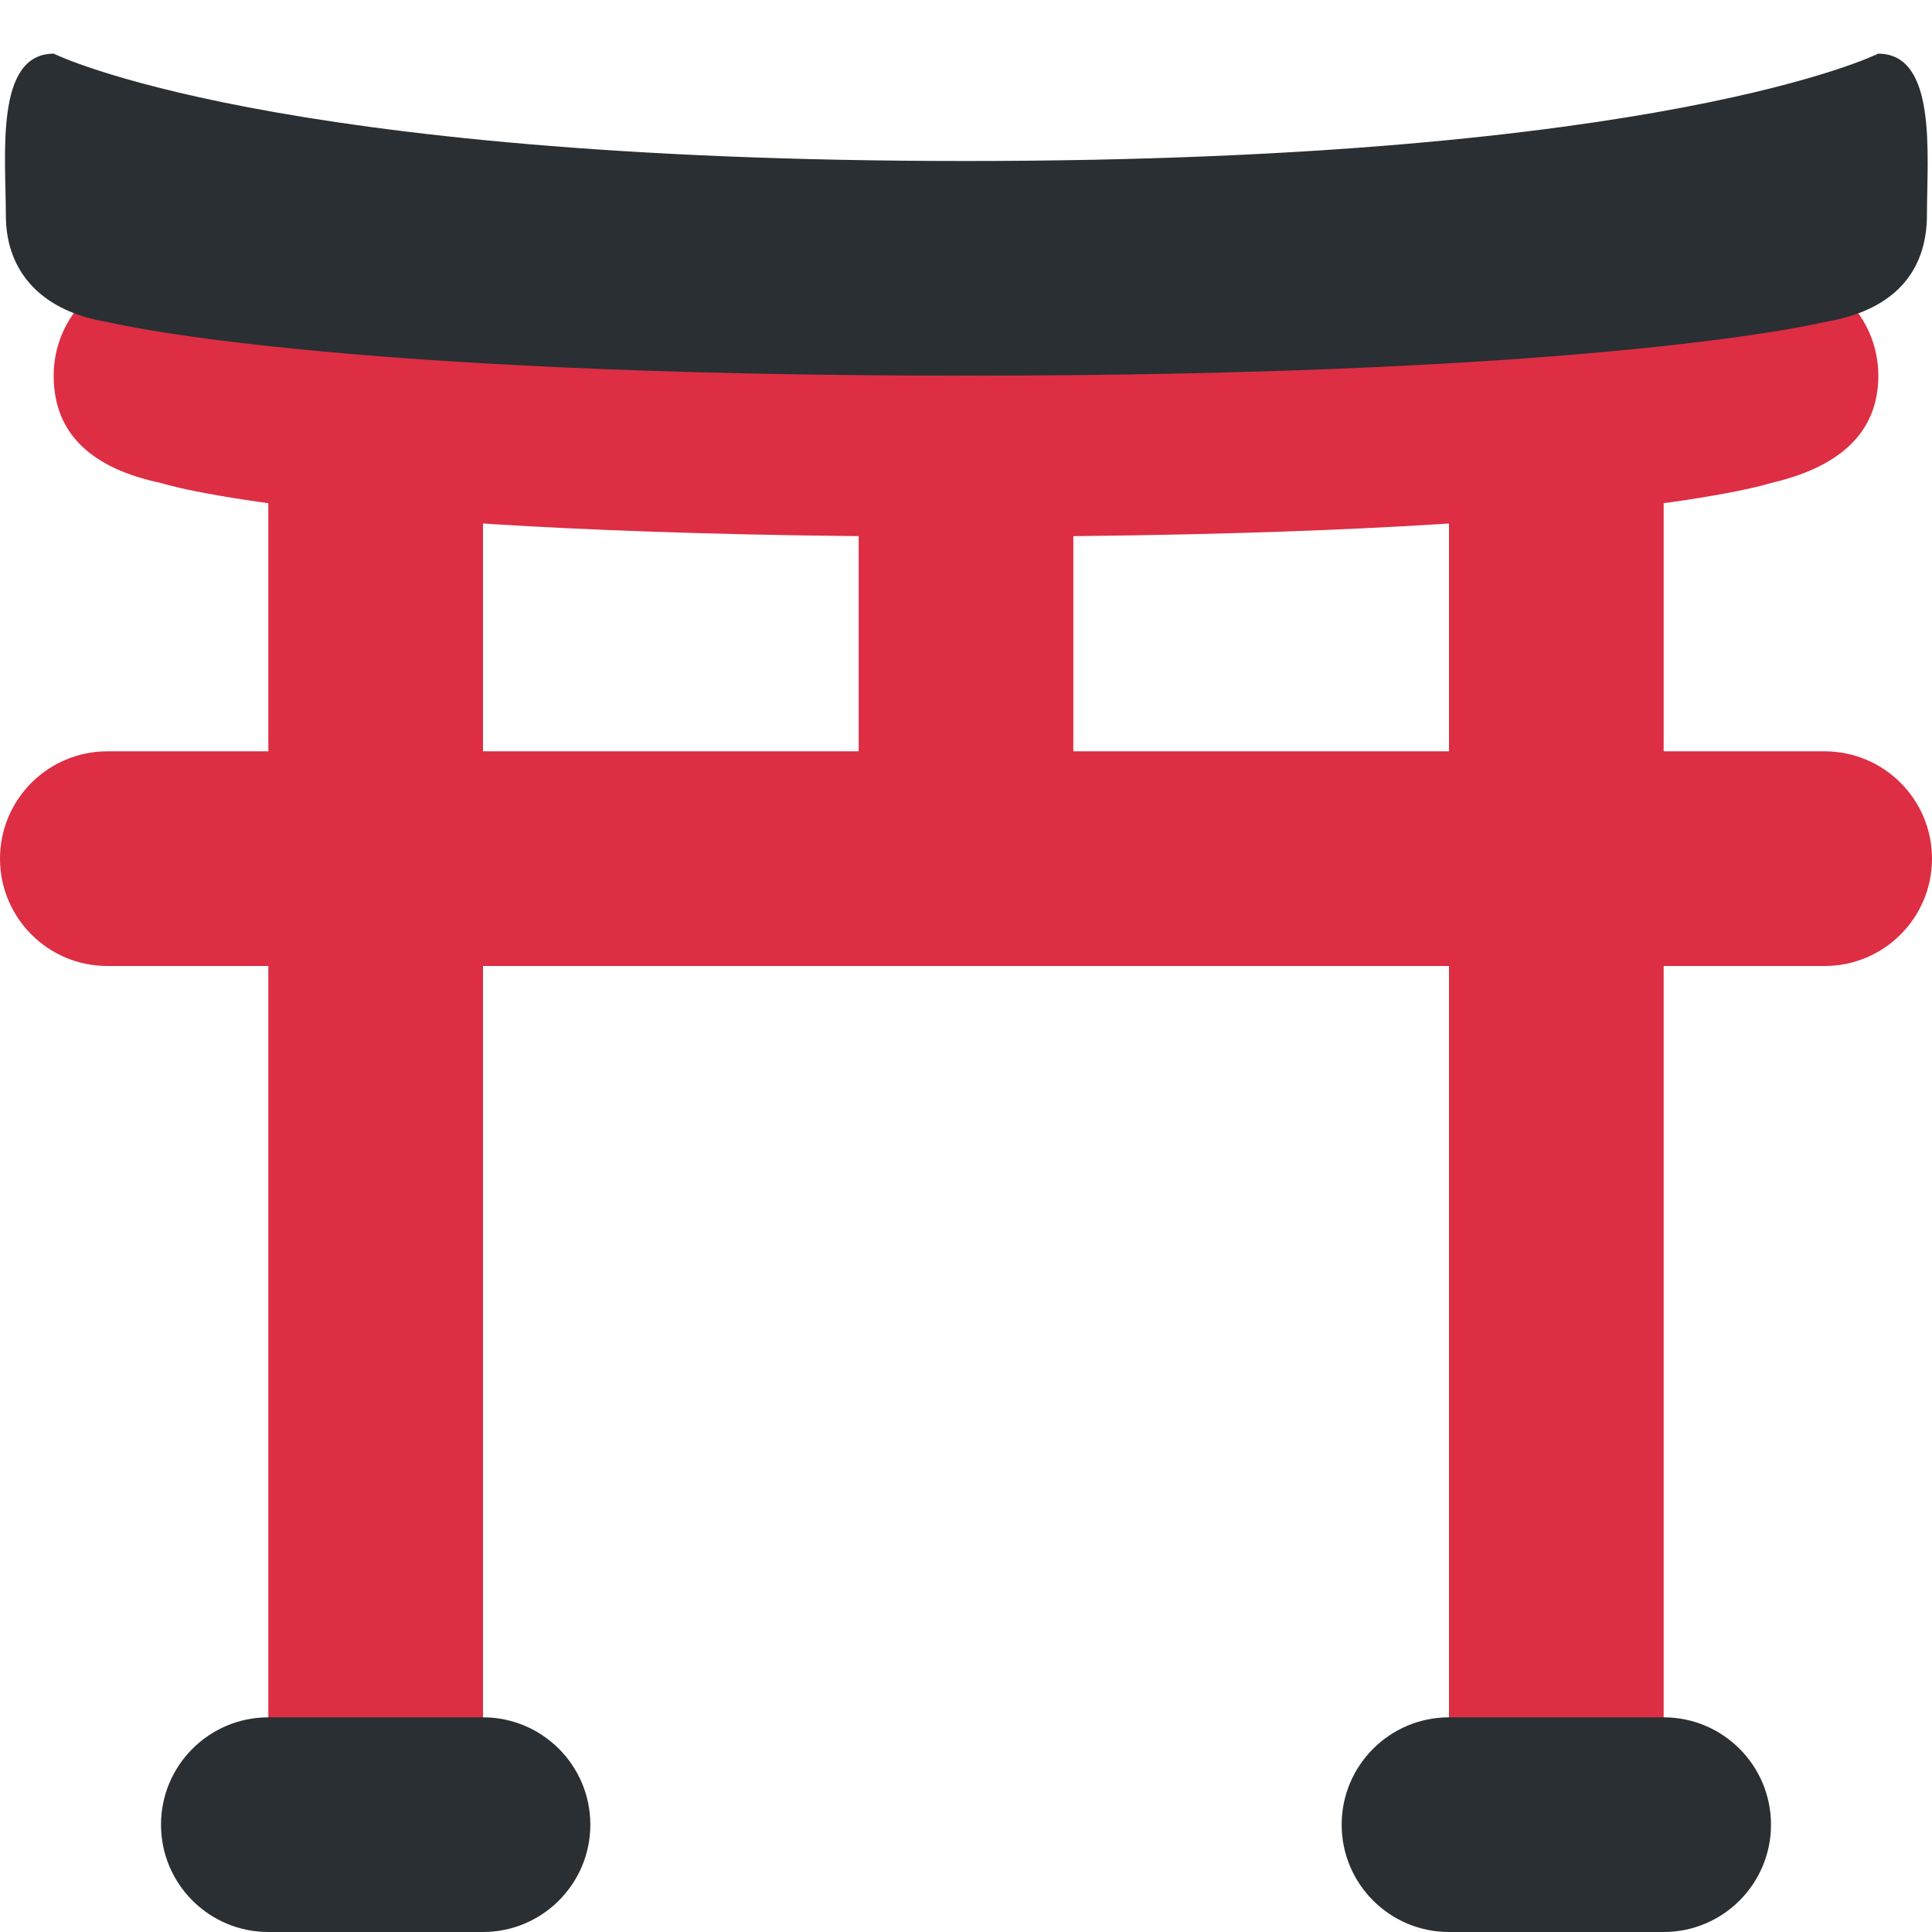
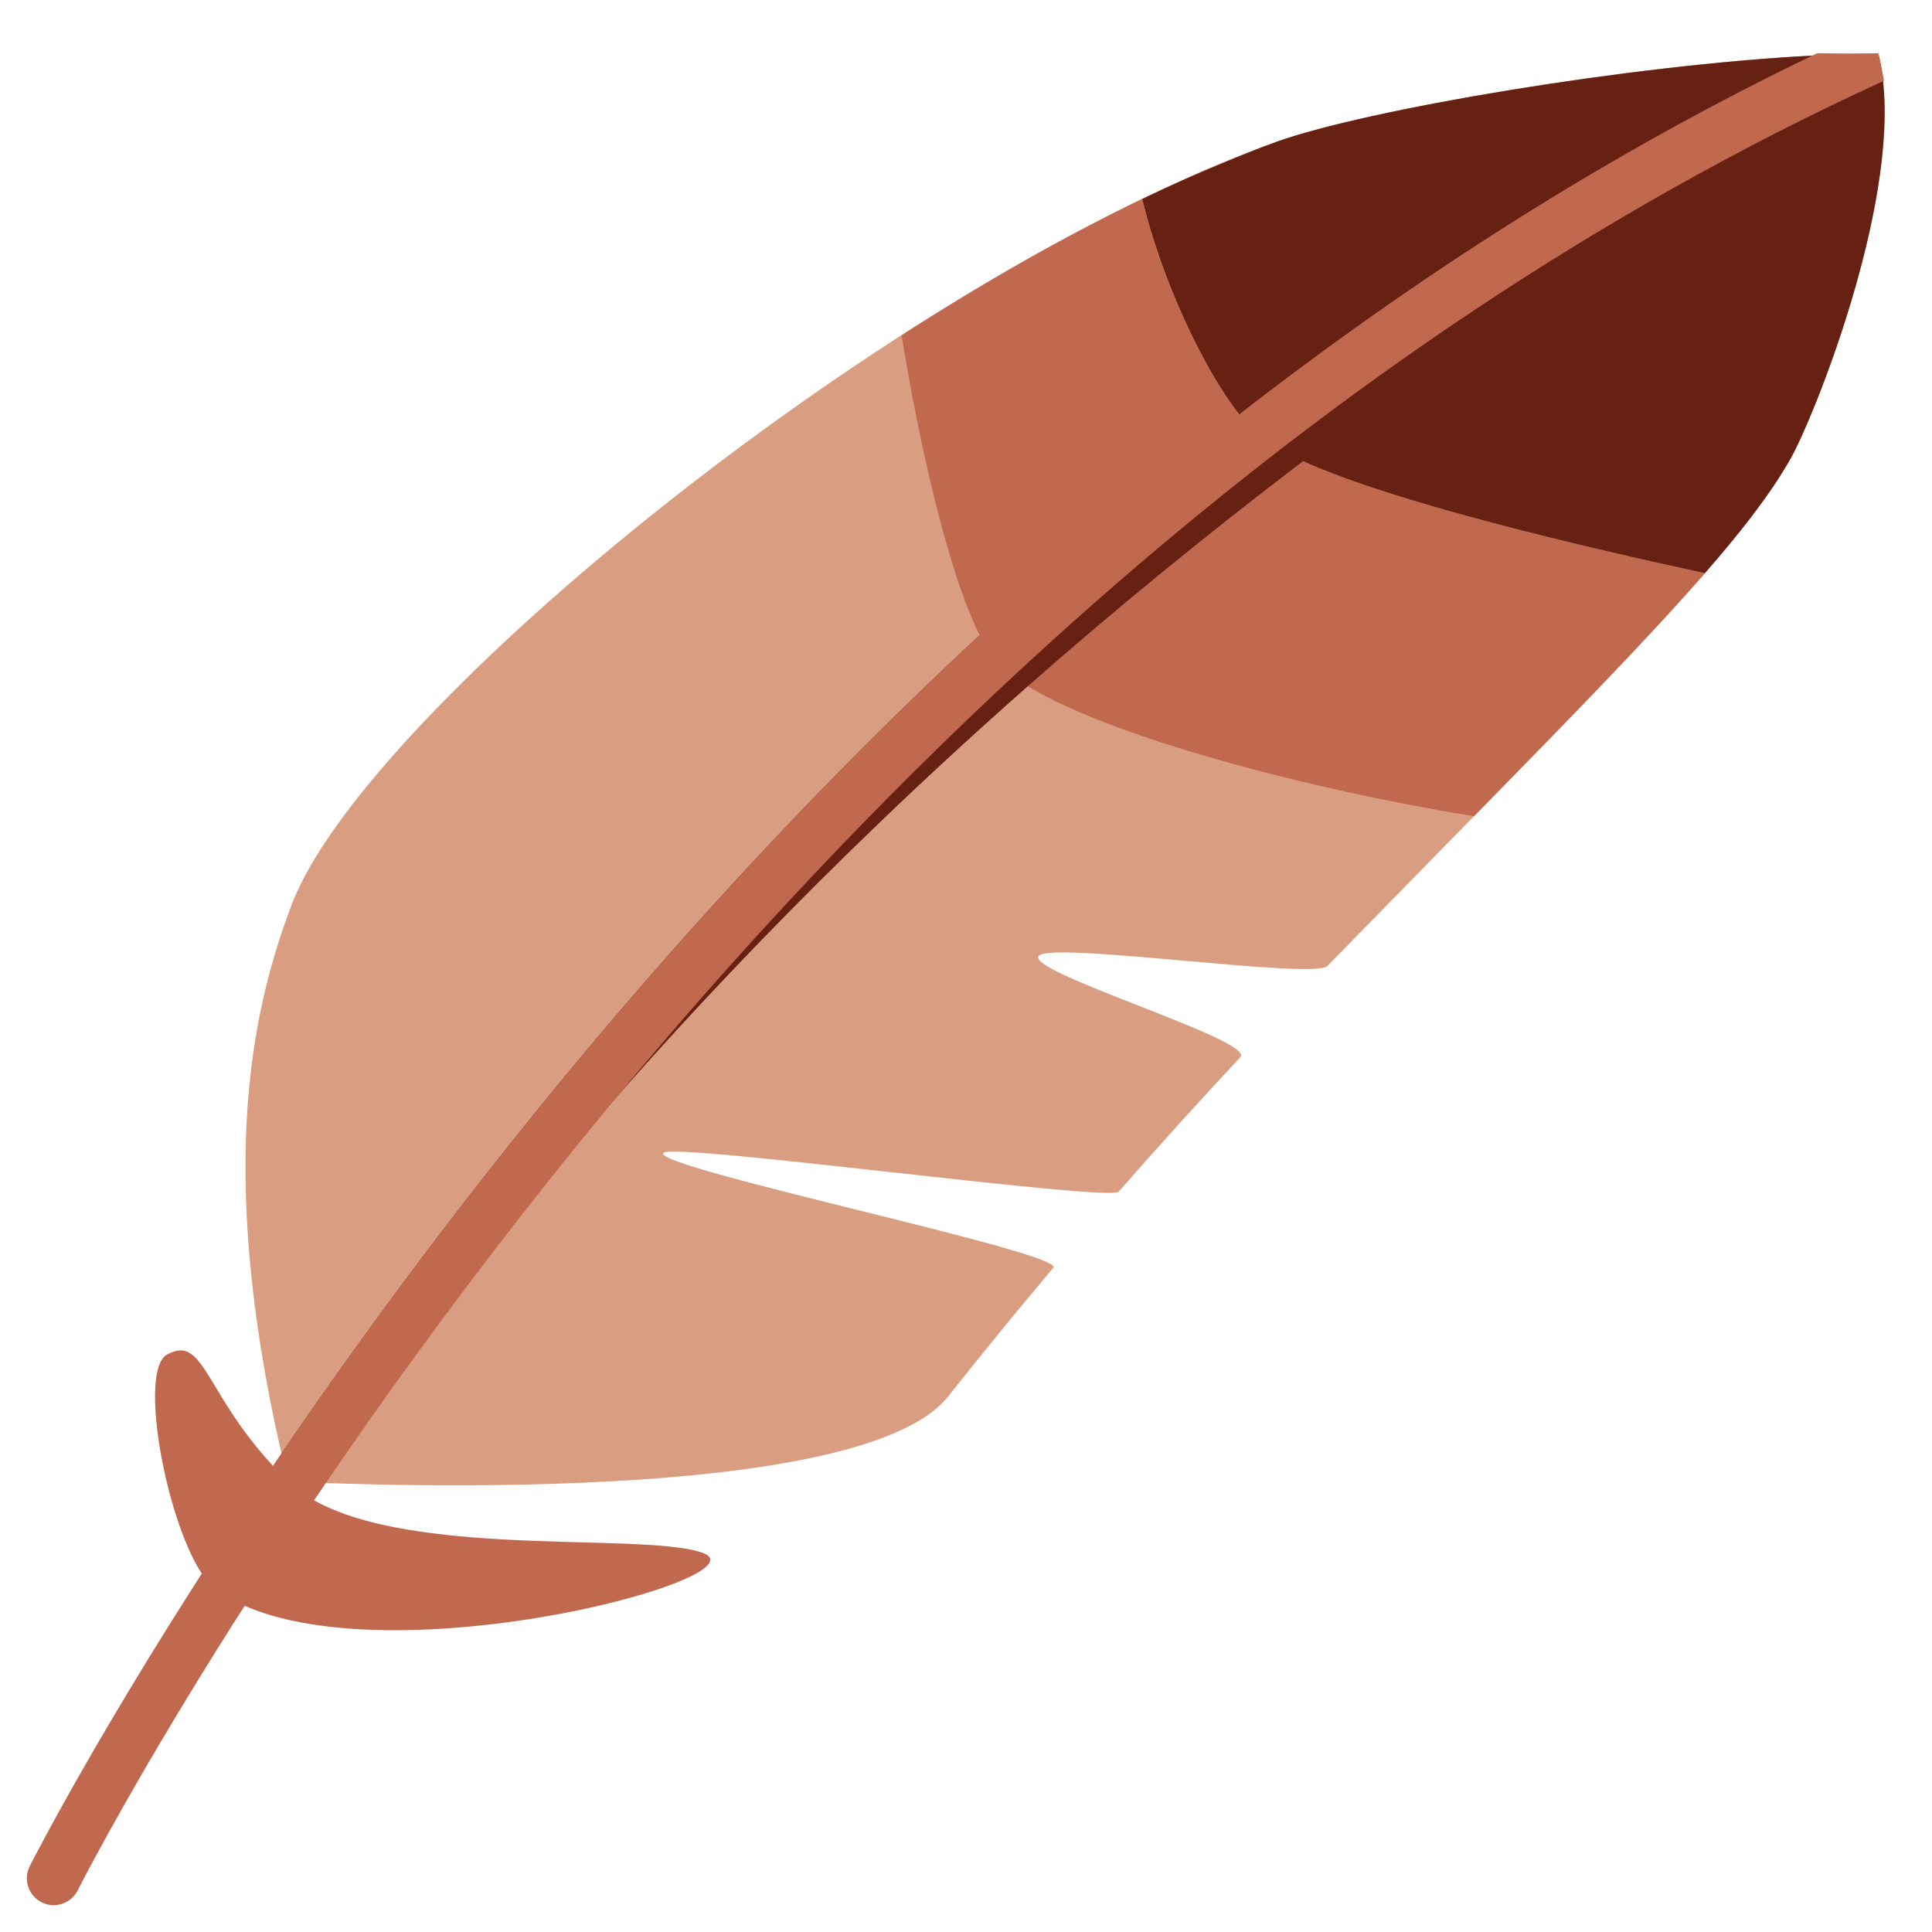
<svg xmlns="http://www.w3.org/2000/svg" viewBox="0 0 36 36">
-   <path fill="#DD2E44" d="M9 9c0-1.104-.896-2-2-2s-2 .896-2 2v24c0 1.104.896 2 2 2s2-.896 2-2V9zm22 0c0-1.104-.896-2-2-2s-2 .896-2 2v24c0 1.104.896 2 2 2s2-.896 2-2V9z" />
-   <path fill="#DD2E44" d="M36 16c0 1.104-.896 2-2 2H2c-1.104 0-2-.896-2-2s.896-2 2-2h32c1.104 0 2 .896 2 2zm-1-9c0 1.104-.781 1.719-2 2 0 0-3 1-15 1S3 9 3 9c-1.266-.266-2-.896-2-2s.896-2 2-2h30c1.104 0 2 .896 2 2z" />
-   <path fill="#292F33" d="M35.906 4c0 1.104-.659 1.797-1.908 2 0 0-4 1-15.999 1C6.001 7 2.002 6 2.002 6 .831 5.812.109 5.114.109 4.01.109 2.905-.102 1 1.002 1c0 0 3.999 2 16.997 2s16.998-2 16.998-2c1.105 0 .909 1.895.909 3z" />
-   <path fill="#DD2E44" d="M20 15c0 1.104-.896 2-2 2s-2-.896-2-2V9c0-1.104.896-2 2-2s2 .896 2 2v6z" />
-   <path fill="#292F33" d="M11 34c0 1.104-.896 2-2 2H5c-1.104 0-2-.896-2-2s.896-2 2-2h4c1.104 0 2 .896 2 2zm22 0c0 1.104-.896 2-2 2h-4c-1.104 0-2-.896-2-2s.896-2 2-2h4c1.104 0 2 .896 2 2z" />
+   <path fill="#C1694F" d="M4.048 29.644c-.811-.558-1.541-4.073-.936-4.404.738-.402.686.835 2.255 2.362 1.569 1.528 6.47.913 7.708 1.326 1.363.455-6.385 2.533-9.027.716z" />
+   <path fill="#D99E82" d="M5.367 27.603C4 22 4.655 18.919 5.433 16.861 6.8 13.24 16.699 5.169 23.8 2.637 25.678 1.967 31.62 1 35 1c.589 2.332-1.174 6.717-1.62 7.518-1.009 1.81-3.564 4.273-8.646 9.482-.252.258-5.119-.46-5.376-.191-.283.296 4.044 1.579 3.755 1.889-.738.79-1.495 1.624-2.268 2.507-.172.196-8.311-.923-8.484-.722-.232.27 7.501 1.862 7.266 2.14-.645.765-1.299 1.564-1.959 2.397-1.725 2.178-12.301 1.583-12.301 1.583z" />
+   <path fill="#C1694F" d="M19.15 12.787c1.588.966 5.331 1.943 8.316 2.422 1.898-1.937 3.299-3.378 4.302-4.529-2.259-.49-5.742-1.3-7.487-2.087l-.816-.403-4.872 4.17.557.427z" />
+   <path fill="#662113" d="M35.088 1.514c-.02-.179-.047-.352-.088-.514-.378 0-.792.014-1.225.036-3.438.178-8.307 1.006-9.975 1.601-.345.123-.702.27-1.059.418-.478.198-.964.416-1.459.654.356 1.481 1.126 3.144 1.807 4.013-1.703 1.323-3.317 2.704-4.836 4.115-5.655 5.248-10.021 10.872-13.005 15.242.04.174.076.344.12.524 0 0 .219.012.589.026 1.482-2.288 5.703-8.239 13.194-14.841 1.565-1.379 3.276-2.786 5.13-4.195 1.745.787 5.228 1.597 7.487 2.087.322-.369.606-.712.849-1.028.316-.412.569-.785.763-1.134.415-.746 1.969-4.594 1.708-7.004z" />
+   <path fill="#C1694F" d="M35 1c-.369 0-.751-.003-1.138-.008-3.915 1.874-7.509 4.194-10.772 6.73-.68-.87-1.451-2.532-1.807-4.013-1.467.708-2.987 1.575-4.484 2.539.309 1.911.852 4.377 1.455 5.589C6.827 22.441.638 34.605.553 34.776c-.124.247-.023.547.224.671.071.036.147.053.223.053.184 0 .36-.102.448-.276.119-.238 12.144-23.883 33.659-33.72-.032-.174-.066-.343-.107-.504z" />
</svg>
